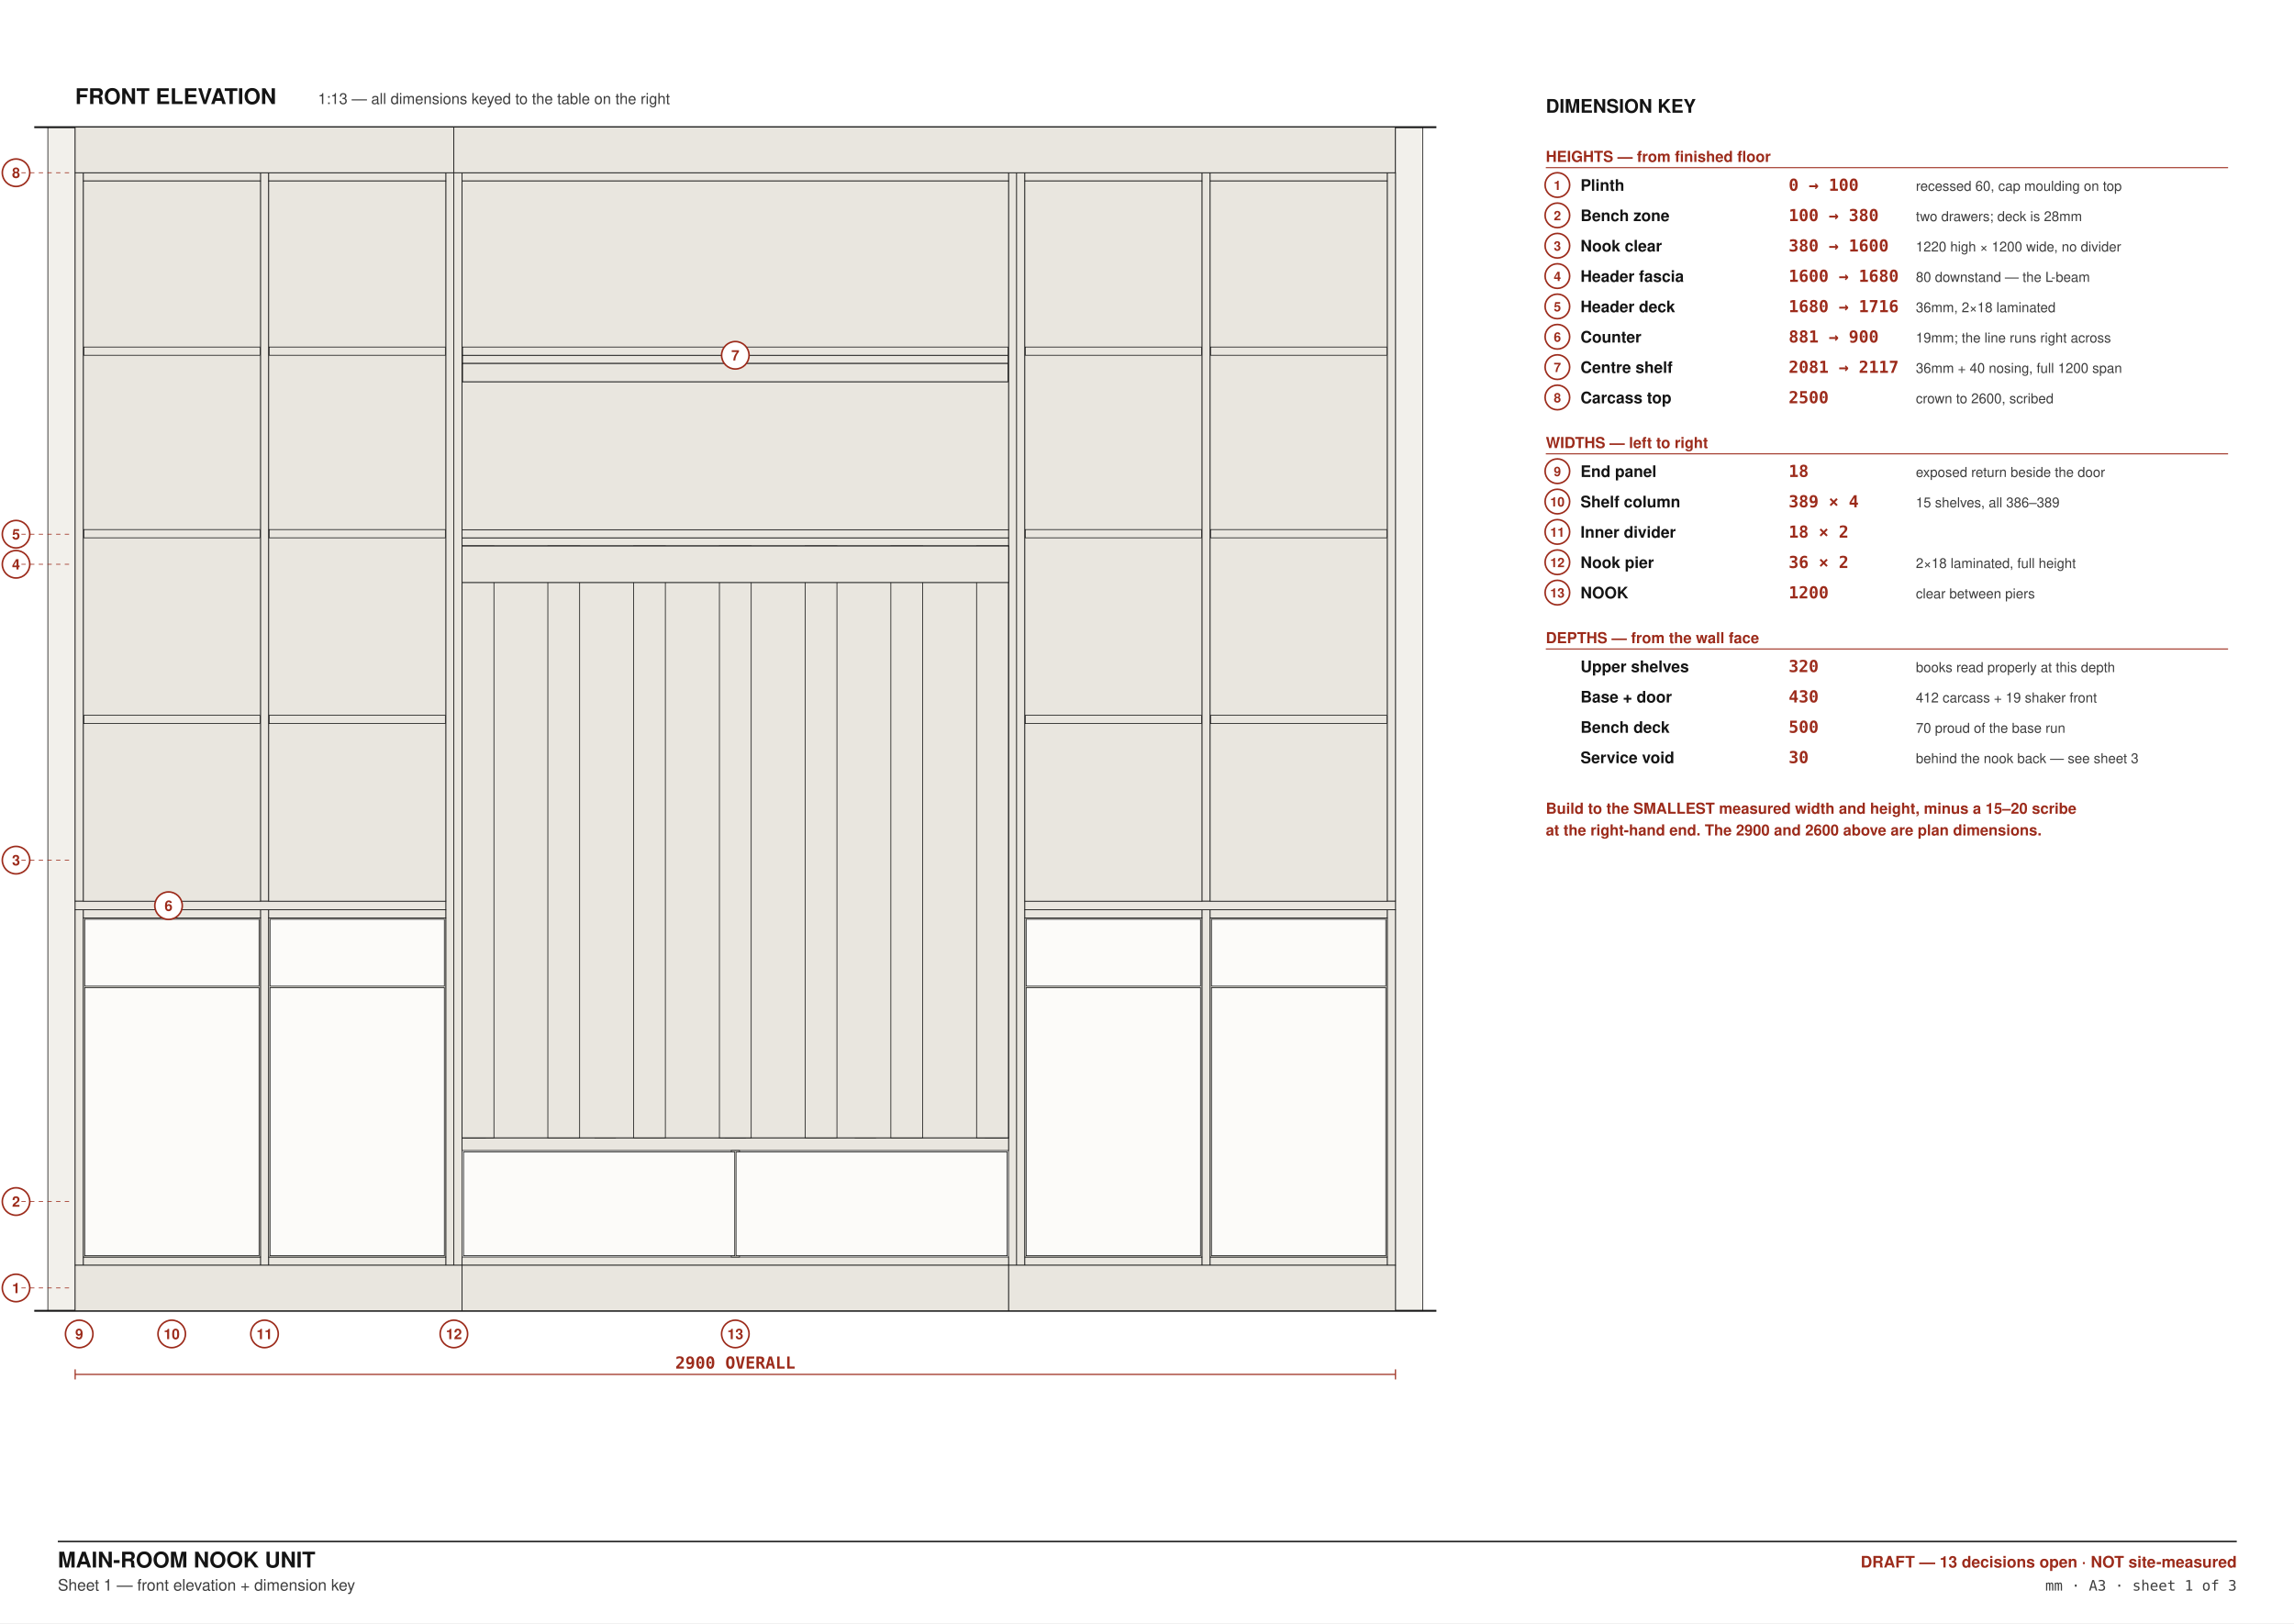
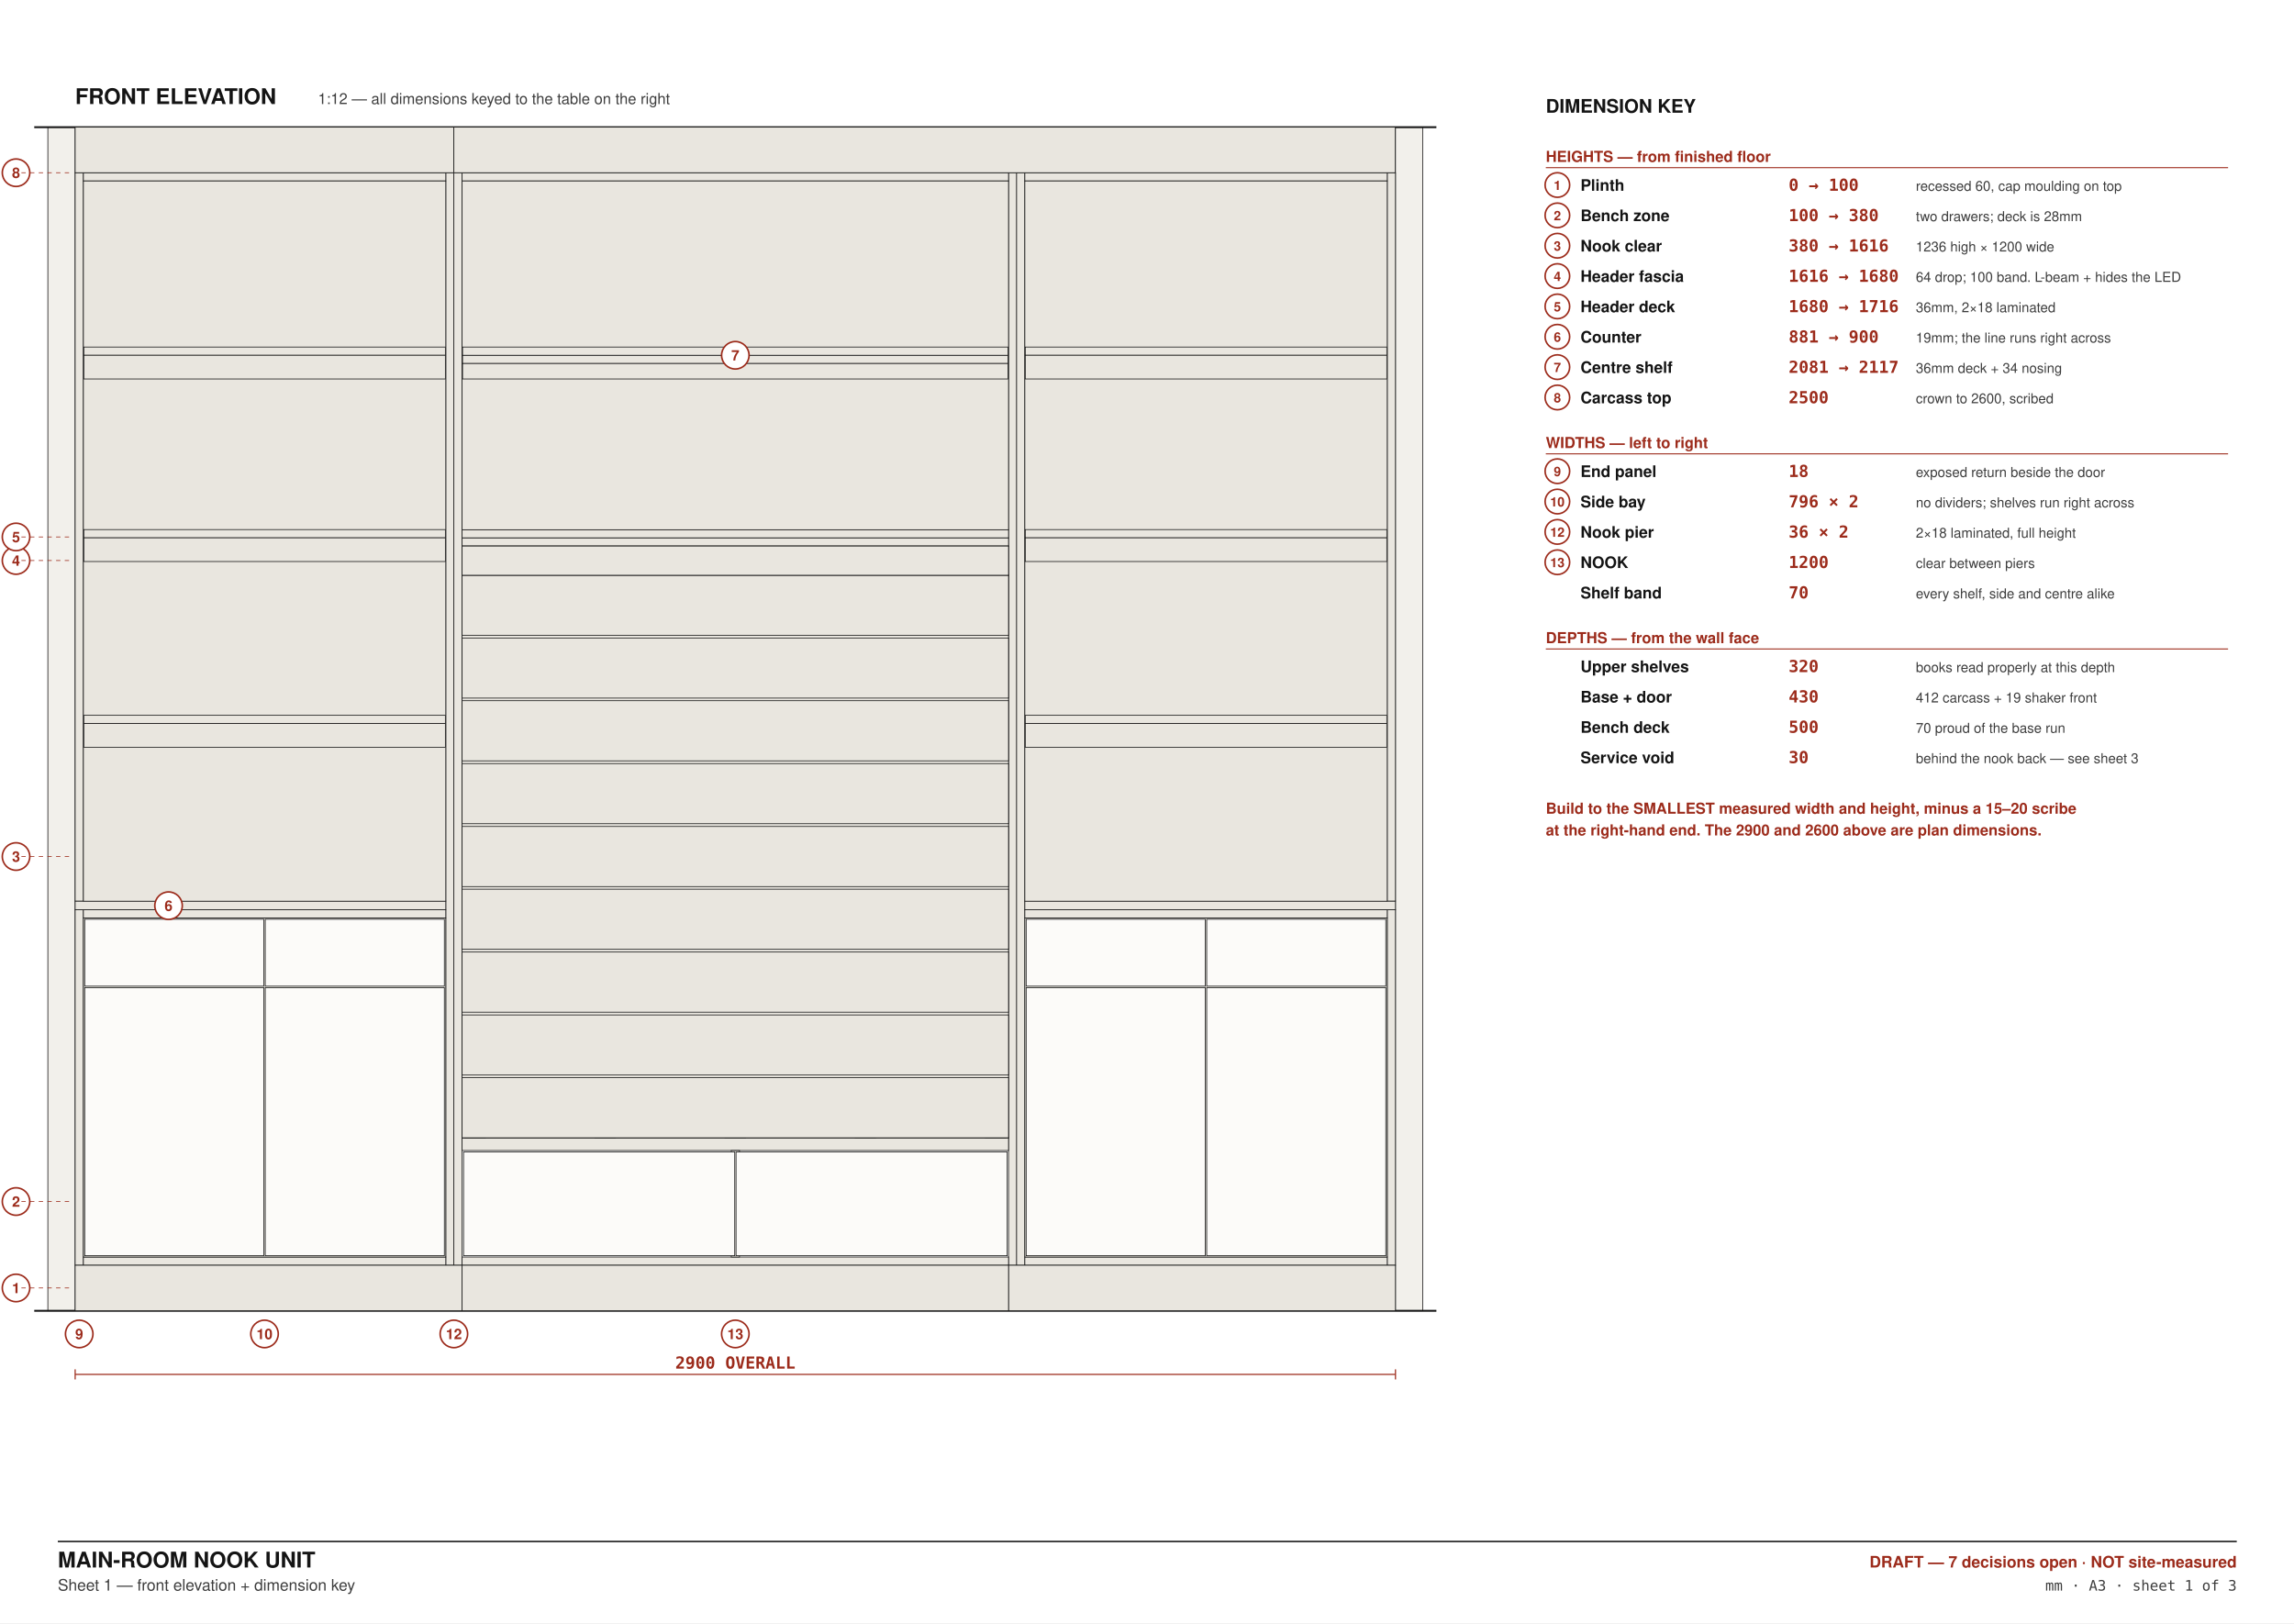
<svg xmlns="http://www.w3.org/2000/svg" width="1587" height="1123" viewBox="0 0 1587 1123">
  <rect width="1587" height="1123" fill="#fff" />
  <text x="52.0" y="72.0" font-size="15" fill="#141414" text-anchor="start" font-weight="700" font-family="Helvetica,Arial,sans-serif">FRONT ELEVATION</text>
-   <text x="220.0" y="72.0" font-size="10.5" fill="#3d3d3d" text-anchor="start" font-weight="400" font-family="Helvetica,Arial,sans-serif">1:13 — all dimensions keyed to the table on the right</text>
+   <text x="220.0" y="72.0" font-size="10.5" fill="#3d3d3d" text-anchor="start" font-weight="400" font-family="Helvetica,Arial,sans-serif">1:12 — all dimensions keyed to the table on the right</text>
  <rect x="33.1" y="88.0" width="18.9" height="818.9" fill="#f2f0eb" stroke="#141414" stroke-width="0.5" />
  <rect x="965.4" y="88.0" width="18.9" height="818.9" fill="#f2f0eb" stroke="#141414" stroke-width="0.5" />
  <line x1="23.7" y1="88.0" x2="993.7" y2="88.0" stroke="#141414" stroke-width="1.3" />
  <line x1="23.7" y1="906.9" x2="993.7" y2="906.9" stroke="#141414" stroke-width="1.3" />
  <rect x="308.4" y="119.5" width="5.7" height="755.9" fill="#e9e6df" stroke="#141414" stroke-width="0.5" />
  <rect x="314.0" y="119.5" width="5.7" height="755.9" fill="#e9e6df" stroke="#141414" stroke-width="0.5" />
  <rect x="697.7" y="119.5" width="5.7" height="755.9" fill="#e9e6df" stroke="#141414" stroke-width="0.5" />
  <rect x="703.3" y="119.5" width="5.7" height="755.9" fill="#e9e6df" stroke="#141414" stroke-width="0.5" />
  <rect x="52.0" y="629.4" width="5.7" height="246.0" fill="#e9e6df" stroke="#141414" stroke-width="0.5" />
-   <rect x="180.2" y="629.4" width="5.7" height="246.0" fill="#e9e6df" stroke="#141414" stroke-width="0.5" />
-   <rect x="831.5" y="629.4" width="5.7" height="246.0" fill="#e9e6df" stroke="#141414" stroke-width="0.5" />
  <rect x="959.7" y="629.4" width="5.7" height="246.0" fill="#e9e6df" stroke="#141414" stroke-width="0.5" />
-   <rect x="57.7" y="869.7" width="122.5" height="5.7" fill="#e9e6df" stroke="#141414" stroke-width="0.5" />
-   <rect x="57.7" y="629.4" width="122.5" height="5.7" fill="#e9e6df" stroke="#141414" stroke-width="0.5" />
-   <rect x="57.7" y="635.1" width="122.5" height="234.6" fill="#e9e6df" stroke="#141414" stroke-width="0.5" />
-   <rect x="185.9" y="869.7" width="122.5" height="5.7" fill="#e9e6df" stroke="#141414" stroke-width="0.5" />
-   <rect x="185.9" y="629.4" width="122.5" height="5.7" fill="#e9e6df" stroke="#141414" stroke-width="0.5" />
-   <rect x="185.9" y="635.1" width="122.5" height="234.6" fill="#e9e6df" stroke="#141414" stroke-width="0.5" />
-   <rect x="709.0" y="869.7" width="122.5" height="5.7" fill="#e9e6df" stroke="#141414" stroke-width="0.5" />
-   <rect x="709.0" y="629.4" width="122.5" height="5.7" fill="#e9e6df" stroke="#141414" stroke-width="0.5" />
-   <rect x="709.0" y="635.1" width="122.5" height="234.6" fill="#e9e6df" stroke="#141414" stroke-width="0.5" />
-   <rect x="837.2" y="869.7" width="122.5" height="5.7" fill="#e9e6df" stroke="#141414" stroke-width="0.5" />
-   <rect x="837.2" y="629.4" width="122.5" height="5.7" fill="#e9e6df" stroke="#141414" stroke-width="0.5" />
-   <rect x="837.2" y="635.1" width="122.5" height="234.6" fill="#e9e6df" stroke="#141414" stroke-width="0.5" />
+   <rect x="57.7" y="869.7" width="250.7" height="5.7" fill="#e9e6df" stroke="#141414" stroke-width="0.5" />
+   <rect x="57.7" y="629.4" width="250.7" height="5.7" fill="#e9e6df" stroke="#141414" stroke-width="0.5" />
+   <rect x="57.7" y="635.1" width="250.7" height="234.6" fill="#e9e6df" stroke="#141414" stroke-width="0.5" />
+   <rect x="709.0" y="869.7" width="250.7" height="5.7" fill="#e9e6df" stroke="#141414" stroke-width="0.5" />
+   <rect x="709.0" y="629.4" width="250.7" height="5.7" fill="#e9e6df" stroke="#141414" stroke-width="0.5" />
+   <rect x="709.0" y="635.1" width="250.7" height="234.6" fill="#e9e6df" stroke="#141414" stroke-width="0.5" />
  <rect x="52.0" y="623.4" width="256.4" height="6.0" fill="#e9e6df" stroke="#141414" stroke-width="0.5" />
  <rect x="709.0" y="623.4" width="256.4" height="6.0" fill="#e9e6df" stroke="#141414" stroke-width="0.5" />
  <rect x="319.7" y="869.7" width="378.0" height="5.7" fill="#e9e6df" stroke="#141414" stroke-width="0.5" />
  <rect x="319.7" y="787.2" width="378.0" height="8.8" fill="#e9e6df" stroke="#141414" stroke-width="0.5" />
  <rect x="505.9" y="796.0" width="5.7" height="73.7" fill="#e9e6df" stroke="#141414" stroke-width="0.5" />
-   <rect x="321.6" y="377.8" width="14.2" height="409.4" fill="#e9e6df" stroke="#141414" stroke-width="0.5" />
-   <rect x="411.6" y="377.8" width="14.2" height="409.4" fill="#e9e6df" stroke="#141414" stroke-width="0.5" />
-   <rect x="501.6" y="377.8" width="14.2" height="409.4" fill="#e9e6df" stroke="#141414" stroke-width="0.5" />
-   <rect x="591.6" y="377.8" width="14.2" height="409.4" fill="#e9e6df" stroke="#141414" stroke-width="0.5" />
-   <rect x="681.6" y="377.8" width="14.2" height="409.4" fill="#e9e6df" stroke="#141414" stroke-width="0.5" />
+   <rect x="321.6" y="397.9" width="14.2" height="389.3" fill="#e9e6df" stroke="#141414" stroke-width="0.5" />
+   <rect x="411.6" y="397.9" width="14.2" height="389.3" fill="#e9e6df" stroke="#141414" stroke-width="0.5" />
+   <rect x="501.6" y="397.9" width="14.2" height="389.3" fill="#e9e6df" stroke="#141414" stroke-width="0.5" />
+   <rect x="591.6" y="397.9" width="14.2" height="389.3" fill="#e9e6df" stroke="#141414" stroke-width="0.5" />
+   <rect x="681.6" y="397.9" width="14.2" height="389.3" fill="#e9e6df" stroke="#141414" stroke-width="0.5" />
  <rect x="319.7" y="372.1" width="378.0" height="5.7" fill="#e9e6df" stroke="#141414" stroke-width="0.5" />
  <rect x="319.7" y="366.4" width="378.0" height="5.7" fill="#e9e6df" stroke="#141414" stroke-width="0.5" />
  <rect x="52.0" y="119.5" width="5.7" height="503.9" fill="#e9e6df" stroke="#141414" stroke-width="0.5" />
-   <rect x="180.2" y="119.5" width="5.7" height="503.9" fill="#e9e6df" stroke="#141414" stroke-width="0.5" />
-   <rect x="831.5" y="119.5" width="5.7" height="503.9" fill="#e9e6df" stroke="#141414" stroke-width="0.5" />
  <rect x="959.7" y="119.5" width="5.7" height="503.9" fill="#e9e6df" stroke="#141414" stroke-width="0.5" />
-   <rect x="57.7" y="119.5" width="122.5" height="5.7" fill="#e9e6df" stroke="#141414" stroke-width="0.5" />
-   <rect x="57.7" y="125.2" width="122.5" height="498.3" fill="#e9e6df" stroke="#141414" stroke-width="0.5" />
-   <rect x="185.9" y="119.5" width="122.5" height="5.7" fill="#e9e6df" stroke="#141414" stroke-width="0.5" />
-   <rect x="185.9" y="125.2" width="122.5" height="498.3" fill="#e9e6df" stroke="#141414" stroke-width="0.5" />
-   <rect x="709.0" y="119.5" width="122.5" height="5.7" fill="#e9e6df" stroke="#141414" stroke-width="0.5" />
-   <rect x="709.0" y="125.2" width="122.5" height="498.3" fill="#e9e6df" stroke="#141414" stroke-width="0.5" />
-   <rect x="837.2" y="119.5" width="122.5" height="5.7" fill="#e9e6df" stroke="#141414" stroke-width="0.5" />
-   <rect x="837.2" y="125.2" width="122.5" height="498.3" fill="#e9e6df" stroke="#141414" stroke-width="0.5" />
+   <rect x="57.7" y="119.5" width="250.7" height="5.7" fill="#e9e6df" stroke="#141414" stroke-width="0.5" />
+   <rect x="57.7" y="125.2" width="250.7" height="498.3" fill="#e9e6df" stroke="#141414" stroke-width="0.5" />
+   <rect x="709.0" y="119.5" width="250.7" height="5.7" fill="#e9e6df" stroke="#141414" stroke-width="0.5" />
+   <rect x="709.0" y="125.2" width="250.7" height="498.3" fill="#e9e6df" stroke="#141414" stroke-width="0.5" />
  <rect x="319.7" y="119.5" width="378.0" height="5.7" fill="#e9e6df" stroke="#141414" stroke-width="0.5" />
  <rect x="319.7" y="125.2" width="378.0" height="241.3" fill="#e9e6df" stroke="#141414" stroke-width="0.5" />
-   <rect x="58.0" y="494.9" width="121.9" height="5.7" fill="#e9e6df" stroke="#141414" stroke-width="0.5" />
-   <rect x="58.0" y="366.4" width="121.9" height="5.7" fill="#e9e6df" stroke="#141414" stroke-width="0.5" />
-   <rect x="58.0" y="240.1" width="121.9" height="5.7" fill="#e9e6df" stroke="#141414" stroke-width="0.5" />
-   <rect x="186.2" y="494.9" width="121.9" height="5.7" fill="#e9e6df" stroke="#141414" stroke-width="0.5" />
-   <rect x="186.2" y="366.4" width="121.9" height="5.7" fill="#e9e6df" stroke="#141414" stroke-width="0.5" />
-   <rect x="186.2" y="240.1" width="121.9" height="5.7" fill="#e9e6df" stroke="#141414" stroke-width="0.5" />
-   <rect x="709.3" y="494.9" width="121.9" height="5.7" fill="#e9e6df" stroke="#141414" stroke-width="0.5" />
-   <rect x="709.3" y="366.4" width="121.9" height="5.7" fill="#e9e6df" stroke="#141414" stroke-width="0.5" />
-   <rect x="709.3" y="240.1" width="121.9" height="5.7" fill="#e9e6df" stroke="#141414" stroke-width="0.5" />
-   <rect x="837.5" y="494.9" width="121.9" height="5.7" fill="#e9e6df" stroke="#141414" stroke-width="0.5" />
-   <rect x="837.5" y="366.4" width="121.9" height="5.7" fill="#e9e6df" stroke="#141414" stroke-width="0.5" />
-   <rect x="837.5" y="240.1" width="121.9" height="5.7" fill="#e9e6df" stroke="#141414" stroke-width="0.5" />
+   <rect x="58.0" y="494.9" width="250.1" height="5.7" fill="#e9e6df" stroke="#141414" stroke-width="0.5" />
+   <rect x="58.0" y="366.4" width="250.1" height="5.7" fill="#e9e6df" stroke="#141414" stroke-width="0.5" />
+   <rect x="58.0" y="240.1" width="250.1" height="5.7" fill="#e9e6df" stroke="#141414" stroke-width="0.5" />
+   <rect x="709.3" y="494.9" width="250.1" height="5.7" fill="#e9e6df" stroke="#141414" stroke-width="0.5" />
+   <rect x="709.3" y="366.4" width="250.1" height="5.7" fill="#e9e6df" stroke="#141414" stroke-width="0.5" />
+   <rect x="709.3" y="240.1" width="250.1" height="5.7" fill="#e9e6df" stroke="#141414" stroke-width="0.5" />
  <rect x="320.0" y="245.8" width="377.3" height="5.7" fill="#e9e6df" stroke="#141414" stroke-width="0.5" />
  <rect x="320.0" y="240.1" width="377.3" height="5.7" fill="#e9e6df" stroke="#141414" stroke-width="0.5" />
-   <rect x="319.7" y="377.8" width="378.0" height="409.4" fill="#e9e6df" stroke="#141414" stroke-width="0.5" />
-   <rect x="319.7" y="377.8" width="22.0" height="409.4" fill="#e9e6df" stroke="#141414" stroke-width="0.5" />
-   <rect x="379.0" y="377.8" width="22.0" height="409.4" fill="#e9e6df" stroke="#141414" stroke-width="0.5" />
-   <rect x="438.3" y="377.8" width="22.0" height="409.4" fill="#e9e6df" stroke="#141414" stroke-width="0.5" />
-   <rect x="497.7" y="377.8" width="22.0" height="409.4" fill="#e9e6df" stroke="#141414" stroke-width="0.5" />
-   <rect x="557.0" y="377.8" width="22.0" height="409.4" fill="#e9e6df" stroke="#141414" stroke-width="0.5" />
-   <rect x="616.3" y="377.8" width="22.0" height="409.4" fill="#e9e6df" stroke="#141414" stroke-width="0.5" />
-   <rect x="675.6" y="377.8" width="22.0" height="409.4" fill="#e9e6df" stroke="#141414" stroke-width="0.5" />
-   <rect x="320.0" y="251.5" width="377.3" height="12.6" fill="#e9e6df" stroke="#141414" stroke-width="0.5" />
-   <rect x="319.7" y="377.8" width="378.0" height="25.2" fill="#e9e6df" stroke="#141414" stroke-width="0.5" />
-   <rect x="320.0" y="251.5" width="377.3" height="12.6" fill="#e9e6df" stroke="#141414" stroke-width="0.5" />
-   <rect x="319.7" y="377.8" width="378.0" height="25.2" fill="#e9e6df" stroke="#141414" stroke-width="0.5" />
+   <rect x="319.7" y="397.9" width="378.0" height="389.3" fill="#e9e6df" stroke="#141414" stroke-width="0.5" />
+   <rect x="319.7" y="745.6" width="378.0" height="41.6" fill="#e9e6df" stroke="#141414" stroke-width="0.5" />
+   <rect x="319.7" y="702.2" width="378.0" height="41.6" fill="#e9e6df" stroke="#141414" stroke-width="0.5" />
+   <rect x="319.7" y="658.7" width="378.0" height="41.6" fill="#e9e6df" stroke="#141414" stroke-width="0.5" />
+   <rect x="319.7" y="615.2" width="378.0" height="41.6" fill="#e9e6df" stroke="#141414" stroke-width="0.5" />
+   <rect x="319.7" y="571.8" width="378.0" height="41.6" fill="#e9e6df" stroke="#141414" stroke-width="0.5" />
+   <rect x="319.7" y="528.3" width="378.0" height="41.6" fill="#e9e6df" stroke="#141414" stroke-width="0.5" />
+   <rect x="319.7" y="484.8" width="378.0" height="41.6" fill="#e9e6df" stroke="#141414" stroke-width="0.5" />
+   <rect x="319.7" y="441.4" width="378.0" height="41.6" fill="#e9e6df" stroke="#141414" stroke-width="0.5" />
+   <rect x="319.7" y="397.9" width="378.0" height="41.6" fill="#e9e6df" stroke="#141414" stroke-width="0.5" />
+   <rect x="319.7" y="377.8" width="378.0" height="20.2" fill="#e9e6df" stroke="#141414" stroke-width="0.5" />
+   <rect x="58.0" y="500.6" width="250.1" height="16.4" fill="#e9e6df" stroke="#141414" stroke-width="0.5" />
+   <rect x="58.0" y="372.1" width="250.1" height="16.4" fill="#e9e6df" stroke="#141414" stroke-width="0.5" />
+   <rect x="58.0" y="245.8" width="250.1" height="16.4" fill="#e9e6df" stroke="#141414" stroke-width="0.5" />
+   <rect x="709.3" y="500.6" width="250.1" height="16.4" fill="#e9e6df" stroke="#141414" stroke-width="0.5" />
+   <rect x="709.3" y="372.1" width="250.1" height="16.4" fill="#e9e6df" stroke="#141414" stroke-width="0.5" />
+   <rect x="709.3" y="245.8" width="250.1" height="16.4" fill="#e9e6df" stroke="#141414" stroke-width="0.5" />
+   <rect x="320.0" y="251.5" width="377.3" height="10.7" fill="#e9e6df" stroke="#141414" stroke-width="0.5" />
+   <rect x="319.7" y="377.8" width="378.0" height="20.2" fill="#e9e6df" stroke="#141414" stroke-width="0.5" />
  <rect x="52.0" y="88.0" width="262.0" height="31.5" fill="#e9e6df" stroke="#141414" stroke-width="0.5" />
  <rect x="314.0" y="88.0" width="651.3" height="31.5" fill="#e9e6df" stroke="#141414" stroke-width="0.5" />
  <rect x="52.0" y="875.4" width="267.7" height="31.5" fill="#e9e6df" stroke="#141414" stroke-width="0.5" />
  <rect x="697.7" y="875.4" width="267.7" height="31.5" fill="#e9e6df" stroke="#141414" stroke-width="0.5" />
  <rect x="319.7" y="875.4" width="378.0" height="31.5" fill="#e9e6df" stroke="#141414" stroke-width="0.5" />
-   <rect x="58.6" y="636.0" width="120.6" height="46.3" fill="#fcfbf9" stroke="#141414" stroke-width="0.5" />
-   <rect x="58.6" y="683.3" width="120.6" height="185.5" fill="#fcfbf9" stroke="#141414" stroke-width="0.5" />
-   <rect x="186.8" y="636.0" width="120.6" height="46.3" fill="#fcfbf9" stroke="#141414" stroke-width="0.5" />
-   <rect x="186.8" y="683.3" width="120.6" height="185.5" fill="#fcfbf9" stroke="#141414" stroke-width="0.5" />
-   <rect x="709.9" y="636.0" width="120.6" height="46.3" fill="#fcfbf9" stroke="#141414" stroke-width="0.5" />
-   <rect x="709.9" y="683.3" width="120.6" height="185.5" fill="#fcfbf9" stroke="#141414" stroke-width="0.5" />
-   <rect x="838.1" y="636.0" width="120.6" height="46.3" fill="#fcfbf9" stroke="#141414" stroke-width="0.5" />
-   <rect x="838.1" y="683.3" width="120.6" height="185.5" fill="#fcfbf9" stroke="#141414" stroke-width="0.5" />
+   <rect x="58.6" y="636.0" width="123.9" height="46.3" fill="#fcfbf9" stroke="#141414" stroke-width="0.5" />
+   <rect x="183.5" y="636.0" width="123.9" height="46.3" fill="#fcfbf9" stroke="#141414" stroke-width="0.5" />
+   <rect x="58.6" y="683.3" width="123.9" height="185.5" fill="#fcfbf9" stroke="#141414" stroke-width="0.5" />
+   <rect x="183.5" y="683.3" width="123.9" height="185.5" fill="#fcfbf9" stroke="#141414" stroke-width="0.5" />
+   <rect x="709.9" y="636.0" width="123.9" height="46.3" fill="#fcfbf9" stroke="#141414" stroke-width="0.5" />
+   <rect x="834.8" y="636.0" width="123.9" height="46.3" fill="#fcfbf9" stroke="#141414" stroke-width="0.5" />
+   <rect x="709.9" y="683.3" width="123.9" height="185.5" fill="#fcfbf9" stroke="#141414" stroke-width="0.5" />
+   <rect x="834.8" y="683.3" width="123.9" height="185.5" fill="#fcfbf9" stroke="#141414" stroke-width="0.5" />
  <rect x="320.7" y="797.0" width="187.6" height="71.8" fill="#fcfbf9" stroke="#141414" stroke-width="0.5" />
  <rect x="509.2" y="797.0" width="187.6" height="71.8" fill="#fcfbf9" stroke="#141414" stroke-width="0.5" />
  <circle cx="11.1" cy="891.1" r="9.5" fill="#fff" stroke="#9c2b1b" stroke-width="1.1" />
  <text x="11.1" y="894.7" font-size="10" fill="#9c2b1b" text-anchor="middle" font-weight="700" font-family="Helvetica,Arial,sans-serif">1</text>
  <line x1="14.8" y1="891.1" x2="49.5" y2="891.1" stroke="#9c2b1b" stroke-width="0.5" stroke-dasharray="3 3" />
  <circle cx="11.1" cy="831.3" r="9.5" fill="#fff" stroke="#9c2b1b" stroke-width="1.1" />
  <text x="11.1" y="834.9" font-size="10" fill="#9c2b1b" text-anchor="middle" font-weight="700" font-family="Helvetica,Arial,sans-serif">2</text>
  <line x1="14.8" y1="831.3" x2="49.5" y2="831.3" stroke="#9c2b1b" stroke-width="0.5" stroke-dasharray="3 3" />
-   <circle cx="11.1" cy="595.1" r="9.5" fill="#fff" stroke="#9c2b1b" stroke-width="1.1" />
-   <text x="11.1" y="598.7" font-size="10" fill="#9c2b1b" text-anchor="middle" font-weight="700" font-family="Helvetica,Arial,sans-serif">3</text>
-   <line x1="14.8" y1="595.1" x2="49.5" y2="595.1" stroke="#9c2b1b" stroke-width="0.5" stroke-dasharray="3 3" />
-   <circle cx="11.1" cy="390.4" r="9.5" fill="#fff" stroke="#9c2b1b" stroke-width="1.1" />
-   <text x="11.1" y="394.0" font-size="10" fill="#9c2b1b" text-anchor="middle" font-weight="700" font-family="Helvetica,Arial,sans-serif">4</text>
-   <line x1="14.8" y1="390.4" x2="49.5" y2="390.4" stroke="#9c2b1b" stroke-width="0.5" stroke-dasharray="3 3" />
-   <circle cx="11.1" cy="369.6" r="9.5" fill="#fff" stroke="#9c2b1b" stroke-width="1.1" />
-   <text x="11.1" y="373.2" font-size="10" fill="#9c2b1b" text-anchor="middle" font-weight="700" font-family="Helvetica,Arial,sans-serif">5</text>
-   <line x1="14.8" y1="369.6" x2="49.5" y2="369.6" stroke="#9c2b1b" stroke-width="0.5" stroke-dasharray="3 3" />
+   <circle cx="11.1" cy="592.6" r="9.5" fill="#fff" stroke="#9c2b1b" stroke-width="1.1" />
+   <text x="11.1" y="596.2" font-size="10" fill="#9c2b1b" text-anchor="middle" font-weight="700" font-family="Helvetica,Arial,sans-serif">3</text>
+   <line x1="14.8" y1="592.6" x2="49.5" y2="592.6" stroke="#9c2b1b" stroke-width="0.5" stroke-dasharray="3 3" />
+   <circle cx="11.1" cy="387.8" r="9.5" fill="#fff" stroke="#9c2b1b" stroke-width="1.1" />
+   <text x="11.1" y="391.4" font-size="10" fill="#9c2b1b" text-anchor="middle" font-weight="700" font-family="Helvetica,Arial,sans-serif">4</text>
+   <line x1="14.8" y1="387.8" x2="49.5" y2="387.8" stroke="#9c2b1b" stroke-width="0.5" stroke-dasharray="3 3" />
+   <circle cx="11.1" cy="371.5" r="9.5" fill="#fff" stroke="#9c2b1b" stroke-width="1.1" />
+   <text x="11.1" y="375.1" font-size="10" fill="#9c2b1b" text-anchor="middle" font-weight="700" font-family="Helvetica,Arial,sans-serif">5</text>
+   <line x1="14.8" y1="371.5" x2="49.5" y2="371.5" stroke="#9c2b1b" stroke-width="0.5" stroke-dasharray="3 3" />
  <circle cx="11.1" cy="119.5" r="9.5" fill="#fff" stroke="#9c2b1b" stroke-width="1.1" />
  <text x="11.1" y="123.1" font-size="10" fill="#9c2b1b" text-anchor="middle" font-weight="700" font-family="Helvetica,Arial,sans-serif">8</text>
  <line x1="14.8" y1="119.5" x2="49.5" y2="119.5" stroke="#9c2b1b" stroke-width="0.5" stroke-dasharray="3 3" />
  <circle cx="116.6" cy="626.6" r="9.5" fill="#fff" stroke="#9c2b1b" stroke-width="1.1" />
  <text x="116.6" y="630.2" font-size="10" fill="#9c2b1b" text-anchor="middle" font-weight="700" font-family="Helvetica,Arial,sans-serif">6</text>
  <circle cx="508.7" cy="245.8" r="9.5" fill="#fff" stroke="#9c2b1b" stroke-width="1.1" />
  <text x="508.7" y="249.4" font-size="10" fill="#9c2b1b" text-anchor="middle" font-weight="700" font-family="Helvetica,Arial,sans-serif">7</text>
  <circle cx="54.8" cy="922.9" r="9.5" fill="#fff" stroke="#9c2b1b" stroke-width="1.1" />
  <text x="54.8" y="926.5" font-size="10" fill="#9c2b1b" text-anchor="middle" font-weight="700" font-family="Helvetica,Arial,sans-serif">9</text>
-   <circle cx="118.8" cy="922.9" r="9.5" fill="#fff" stroke="#9c2b1b" stroke-width="1.1" />
-   <text x="118.8" y="926.5" font-size="10" fill="#9c2b1b" text-anchor="middle" font-weight="700" font-family="Helvetica,Arial,sans-serif">10</text>
  <circle cx="183.0" cy="922.9" r="9.5" fill="#fff" stroke="#9c2b1b" stroke-width="1.1" />
-   <text x="183.0" y="926.5" font-size="10" fill="#9c2b1b" text-anchor="middle" font-weight="700" font-family="Helvetica,Arial,sans-serif">11</text>
+   <text x="183.0" y="926.5" font-size="10" fill="#9c2b1b" text-anchor="middle" font-weight="700" font-family="Helvetica,Arial,sans-serif">10</text>
  <circle cx="314.0" cy="922.9" r="9.5" fill="#fff" stroke="#9c2b1b" stroke-width="1.1" />
  <text x="314.0" y="926.5" font-size="10" fill="#9c2b1b" text-anchor="middle" font-weight="700" font-family="Helvetica,Arial,sans-serif">12</text>
  <circle cx="508.7" cy="922.9" r="9.5" fill="#fff" stroke="#9c2b1b" stroke-width="1.1" />
  <text x="508.7" y="926.5" font-size="10" fill="#9c2b1b" text-anchor="middle" font-weight="700" font-family="Helvetica,Arial,sans-serif">13</text>
  <line x1="52.0" y1="950.9" x2="965.4" y2="950.9" stroke="#9c2b1b" stroke-width="0.8" />
  <line x1="52.0" y1="947.4" x2="52.0" y2="954.4" stroke="#9c2b1b" stroke-width="0.8" />
  <line x1="965.4" y1="947.4" x2="965.4" y2="954.4" stroke="#9c2b1b" stroke-width="0.8" />
  <text x="508.7" y="946.9" font-size="11.5" fill="#9c2b1b" text-anchor="middle" font-weight="600" font-family="'DejaVu Sans Mono',Consolas,monospace">2900 OVERALL</text>
  <text x="1069.4" y="78.0" font-size="13" fill="#141414" text-anchor="start" font-weight="700" font-family="Helvetica,Arial,sans-serif">DIMENSION KEY</text>
  <text x="1069.4" y="112.0" font-size="10.5" fill="#9c2b1b" text-anchor="start" font-weight="700" font-family="Helvetica,Arial,sans-serif">HEIGHTS — from finished floor</text>
  <line x1="1069.4" y1="116.0" x2="1541.4" y2="116.0" stroke="#9c2b1b" stroke-width="0.7" />
  <circle cx="1077.4" cy="128.0" r="8.5" fill="#fff" stroke="#9c2b1b" stroke-width="1.1" />
  <text x="1077.4" y="131.4" font-size="9" fill="#9c2b1b" text-anchor="middle" font-weight="700" font-family="Helvetica,Arial,sans-serif">1</text>
  <text x="1093.4" y="132.0" font-size="11" fill="#141414" text-anchor="start" font-weight="600" font-family="Helvetica,Arial,sans-serif">Plinth</text>
  <text x="1237.4" y="132.0" font-size="11.5" fill="#9c2b1b" text-anchor="start" font-weight="700" font-family="'DejaVu Sans Mono',Consolas,monospace">0 → 100</text>
  <text x="1325.4" y="132.0" font-size="9.5" fill="#3d3d3d" text-anchor="start" font-weight="400" font-family="Helvetica,Arial,sans-serif">recessed 60, cap moulding on top</text>
  <circle cx="1077.4" cy="149.0" r="8.5" fill="#fff" stroke="#9c2b1b" stroke-width="1.1" />
  <text x="1077.4" y="152.4" font-size="9" fill="#9c2b1b" text-anchor="middle" font-weight="700" font-family="Helvetica,Arial,sans-serif">2</text>
  <text x="1093.4" y="153.0" font-size="11" fill="#141414" text-anchor="start" font-weight="600" font-family="Helvetica,Arial,sans-serif">Bench zone</text>
  <text x="1237.4" y="153.0" font-size="11.5" fill="#9c2b1b" text-anchor="start" font-weight="700" font-family="'DejaVu Sans Mono',Consolas,monospace">100 → 380</text>
  <text x="1325.4" y="153.0" font-size="9.5" fill="#3d3d3d" text-anchor="start" font-weight="400" font-family="Helvetica,Arial,sans-serif">two drawers; deck is 28mm</text>
  <circle cx="1077.4" cy="170.0" r="8.5" fill="#fff" stroke="#9c2b1b" stroke-width="1.1" />
  <text x="1077.4" y="173.4" font-size="9" fill="#9c2b1b" text-anchor="middle" font-weight="700" font-family="Helvetica,Arial,sans-serif">3</text>
  <text x="1093.4" y="174.0" font-size="11" fill="#141414" text-anchor="start" font-weight="600" font-family="Helvetica,Arial,sans-serif">Nook clear</text>
-   <text x="1237.4" y="174.0" font-size="11.5" fill="#9c2b1b" text-anchor="start" font-weight="700" font-family="'DejaVu Sans Mono',Consolas,monospace">380 → 1600</text>
-   <text x="1325.4" y="174.0" font-size="9.5" fill="#3d3d3d" text-anchor="start" font-weight="400" font-family="Helvetica,Arial,sans-serif">1220 high × 1200 wide, no divider</text>
+   <text x="1237.4" y="174.0" font-size="11.5" fill="#9c2b1b" text-anchor="start" font-weight="700" font-family="'DejaVu Sans Mono',Consolas,monospace">380 → 1616</text>
+   <text x="1325.4" y="174.0" font-size="9.5" fill="#3d3d3d" text-anchor="start" font-weight="400" font-family="Helvetica,Arial,sans-serif">1236 high × 1200 wide</text>
  <circle cx="1077.4" cy="191.0" r="8.5" fill="#fff" stroke="#9c2b1b" stroke-width="1.1" />
  <text x="1077.4" y="194.4" font-size="9" fill="#9c2b1b" text-anchor="middle" font-weight="700" font-family="Helvetica,Arial,sans-serif">4</text>
  <text x="1093.4" y="195.0" font-size="11" fill="#141414" text-anchor="start" font-weight="600" font-family="Helvetica,Arial,sans-serif">Header fascia</text>
-   <text x="1237.4" y="195.0" font-size="11.5" fill="#9c2b1b" text-anchor="start" font-weight="700" font-family="'DejaVu Sans Mono',Consolas,monospace">1600 → 1680</text>
-   <text x="1325.4" y="195.0" font-size="9.5" fill="#3d3d3d" text-anchor="start" font-weight="400" font-family="Helvetica,Arial,sans-serif">80 downstand — the L-beam</text>
+   <text x="1237.4" y="195.0" font-size="11.5" fill="#9c2b1b" text-anchor="start" font-weight="700" font-family="'DejaVu Sans Mono',Consolas,monospace">1616 → 1680</text>
+   <text x="1325.4" y="195.0" font-size="9.5" fill="#3d3d3d" text-anchor="start" font-weight="400" font-family="Helvetica,Arial,sans-serif">64 drop; 100 band. L-beam + hides the LED</text>
  <circle cx="1077.4" cy="212.0" r="8.5" fill="#fff" stroke="#9c2b1b" stroke-width="1.1" />
  <text x="1077.4" y="215.4" font-size="9" fill="#9c2b1b" text-anchor="middle" font-weight="700" font-family="Helvetica,Arial,sans-serif">5</text>
  <text x="1093.4" y="216.0" font-size="11" fill="#141414" text-anchor="start" font-weight="600" font-family="Helvetica,Arial,sans-serif">Header deck</text>
  <text x="1237.4" y="216.0" font-size="11.5" fill="#9c2b1b" text-anchor="start" font-weight="700" font-family="'DejaVu Sans Mono',Consolas,monospace">1680 → 1716</text>
  <text x="1325.4" y="216.0" font-size="9.5" fill="#3d3d3d" text-anchor="start" font-weight="400" font-family="Helvetica,Arial,sans-serif">36mm, 2×18 laminated</text>
  <circle cx="1077.4" cy="233.0" r="8.5" fill="#fff" stroke="#9c2b1b" stroke-width="1.1" />
  <text x="1077.4" y="236.4" font-size="9" fill="#9c2b1b" text-anchor="middle" font-weight="700" font-family="Helvetica,Arial,sans-serif">6</text>
  <text x="1093.4" y="237.0" font-size="11" fill="#141414" text-anchor="start" font-weight="600" font-family="Helvetica,Arial,sans-serif">Counter</text>
  <text x="1237.4" y="237.0" font-size="11.5" fill="#9c2b1b" text-anchor="start" font-weight="700" font-family="'DejaVu Sans Mono',Consolas,monospace">881 → 900</text>
  <text x="1325.4" y="237.0" font-size="9.5" fill="#3d3d3d" text-anchor="start" font-weight="400" font-family="Helvetica,Arial,sans-serif">19mm; the line runs right across</text>
  <circle cx="1077.4" cy="254.0" r="8.5" fill="#fff" stroke="#9c2b1b" stroke-width="1.1" />
  <text x="1077.4" y="257.4" font-size="9" fill="#9c2b1b" text-anchor="middle" font-weight="700" font-family="Helvetica,Arial,sans-serif">7</text>
  <text x="1093.4" y="258.0" font-size="11" fill="#141414" text-anchor="start" font-weight="600" font-family="Helvetica,Arial,sans-serif">Centre shelf</text>
  <text x="1237.4" y="258.0" font-size="11.5" fill="#9c2b1b" text-anchor="start" font-weight="700" font-family="'DejaVu Sans Mono',Consolas,monospace">2081 → 2117</text>
-   <text x="1325.4" y="258.0" font-size="9.5" fill="#3d3d3d" text-anchor="start" font-weight="400" font-family="Helvetica,Arial,sans-serif">36mm + 40 nosing, full 1200 span</text>
+   <text x="1325.4" y="258.0" font-size="9.5" fill="#3d3d3d" text-anchor="start" font-weight="400" font-family="Helvetica,Arial,sans-serif">36mm deck + 34 nosing</text>
  <circle cx="1077.4" cy="275.0" r="8.5" fill="#fff" stroke="#9c2b1b" stroke-width="1.1" />
  <text x="1077.4" y="278.4" font-size="9" fill="#9c2b1b" text-anchor="middle" font-weight="700" font-family="Helvetica,Arial,sans-serif">8</text>
  <text x="1093.4" y="279.0" font-size="11" fill="#141414" text-anchor="start" font-weight="600" font-family="Helvetica,Arial,sans-serif">Carcass top</text>
  <text x="1237.4" y="279.0" font-size="11.5" fill="#9c2b1b" text-anchor="start" font-weight="700" font-family="'DejaVu Sans Mono',Consolas,monospace">2500</text>
  <text x="1325.4" y="279.0" font-size="9.5" fill="#3d3d3d" text-anchor="start" font-weight="400" font-family="Helvetica,Arial,sans-serif">crown to 2600, scribed</text>
  <text x="1069.4" y="310.0" font-size="10.5" fill="#9c2b1b" text-anchor="start" font-weight="700" font-family="Helvetica,Arial,sans-serif">WIDTHS — left to right</text>
  <line x1="1069.4" y1="314.0" x2="1541.4" y2="314.0" stroke="#9c2b1b" stroke-width="0.7" />
  <circle cx="1077.4" cy="326.0" r="8.5" fill="#fff" stroke="#9c2b1b" stroke-width="1.1" />
  <text x="1077.4" y="329.4" font-size="9" fill="#9c2b1b" text-anchor="middle" font-weight="700" font-family="Helvetica,Arial,sans-serif">9</text>
  <text x="1093.4" y="330.0" font-size="11" fill="#141414" text-anchor="start" font-weight="600" font-family="Helvetica,Arial,sans-serif">End panel</text>
  <text x="1237.4" y="330.0" font-size="11.5" fill="#9c2b1b" text-anchor="start" font-weight="700" font-family="'DejaVu Sans Mono',Consolas,monospace">18</text>
  <text x="1325.4" y="330.0" font-size="9.5" fill="#3d3d3d" text-anchor="start" font-weight="400" font-family="Helvetica,Arial,sans-serif">exposed return beside the door</text>
  <circle cx="1077.4" cy="347.0" r="8.5" fill="#fff" stroke="#9c2b1b" stroke-width="1.1" />
  <text x="1077.4" y="350.4" font-size="9" fill="#9c2b1b" text-anchor="middle" font-weight="700" font-family="Helvetica,Arial,sans-serif">10</text>
-   <text x="1093.4" y="351.0" font-size="11" fill="#141414" text-anchor="start" font-weight="600" font-family="Helvetica,Arial,sans-serif">Shelf column</text>
-   <text x="1237.4" y="351.0" font-size="11.5" fill="#9c2b1b" text-anchor="start" font-weight="700" font-family="'DejaVu Sans Mono',Consolas,monospace">389 × 4</text>
-   <text x="1325.4" y="351.0" font-size="9.5" fill="#3d3d3d" text-anchor="start" font-weight="400" font-family="Helvetica,Arial,sans-serif">15 shelves, all 386–389</text>
+   <text x="1093.4" y="351.0" font-size="11" fill="#141414" text-anchor="start" font-weight="600" font-family="Helvetica,Arial,sans-serif">Side bay</text>
+   <text x="1237.4" y="351.0" font-size="11.5" fill="#9c2b1b" text-anchor="start" font-weight="700" font-family="'DejaVu Sans Mono',Consolas,monospace">796 × 2</text>
+   <text x="1325.4" y="351.0" font-size="9.5" fill="#3d3d3d" text-anchor="start" font-weight="400" font-family="Helvetica,Arial,sans-serif">no dividers; shelves run right across</text>
  <circle cx="1077.4" cy="368.0" r="8.5" fill="#fff" stroke="#9c2b1b" stroke-width="1.1" />
-   <text x="1077.4" y="371.4" font-size="9" fill="#9c2b1b" text-anchor="middle" font-weight="700" font-family="Helvetica,Arial,sans-serif">11</text>
-   <text x="1093.4" y="372.0" font-size="11" fill="#141414" text-anchor="start" font-weight="600" font-family="Helvetica,Arial,sans-serif">Inner divider</text>
-   <text x="1237.4" y="372.0" font-size="11.5" fill="#9c2b1b" text-anchor="start" font-weight="700" font-family="'DejaVu Sans Mono',Consolas,monospace">18 × 2</text>
+   <text x="1077.4" y="371.4" font-size="9" fill="#9c2b1b" text-anchor="middle" font-weight="700" font-family="Helvetica,Arial,sans-serif">12</text>
+   <text x="1093.4" y="372.0" font-size="11" fill="#141414" text-anchor="start" font-weight="600" font-family="Helvetica,Arial,sans-serif">Nook pier</text>
+   <text x="1237.4" y="372.0" font-size="11.5" fill="#9c2b1b" text-anchor="start" font-weight="700" font-family="'DejaVu Sans Mono',Consolas,monospace">36 × 2</text>
+   <text x="1325.4" y="372.0" font-size="9.5" fill="#3d3d3d" text-anchor="start" font-weight="400" font-family="Helvetica,Arial,sans-serif">2×18 laminated, full height</text>
  <circle cx="1077.4" cy="389.0" r="8.5" fill="#fff" stroke="#9c2b1b" stroke-width="1.1" />
-   <text x="1077.4" y="392.4" font-size="9" fill="#9c2b1b" text-anchor="middle" font-weight="700" font-family="Helvetica,Arial,sans-serif">12</text>
-   <text x="1093.4" y="393.0" font-size="11" fill="#141414" text-anchor="start" font-weight="600" font-family="Helvetica,Arial,sans-serif">Nook pier</text>
-   <text x="1237.4" y="393.0" font-size="11.5" fill="#9c2b1b" text-anchor="start" font-weight="700" font-family="'DejaVu Sans Mono',Consolas,monospace">36 × 2</text>
-   <text x="1325.4" y="393.0" font-size="9.5" fill="#3d3d3d" text-anchor="start" font-weight="400" font-family="Helvetica,Arial,sans-serif">2×18 laminated, full height</text>
-   <circle cx="1077.4" cy="410.0" r="8.5" fill="#fff" stroke="#9c2b1b" stroke-width="1.1" />
-   <text x="1077.4" y="413.4" font-size="9" fill="#9c2b1b" text-anchor="middle" font-weight="700" font-family="Helvetica,Arial,sans-serif">13</text>
-   <text x="1093.4" y="414.0" font-size="11" fill="#141414" text-anchor="start" font-weight="600" font-family="Helvetica,Arial,sans-serif">NOOK</text>
-   <text x="1237.4" y="414.0" font-size="11.5" fill="#9c2b1b" text-anchor="start" font-weight="700" font-family="'DejaVu Sans Mono',Consolas,monospace">1200</text>
-   <text x="1325.4" y="414.0" font-size="9.5" fill="#3d3d3d" text-anchor="start" font-weight="400" font-family="Helvetica,Arial,sans-serif">clear between piers</text>
+   <text x="1077.4" y="392.4" font-size="9" fill="#9c2b1b" text-anchor="middle" font-weight="700" font-family="Helvetica,Arial,sans-serif">13</text>
+   <text x="1093.4" y="393.0" font-size="11" fill="#141414" text-anchor="start" font-weight="600" font-family="Helvetica,Arial,sans-serif">NOOK</text>
+   <text x="1237.4" y="393.0" font-size="11.5" fill="#9c2b1b" text-anchor="start" font-weight="700" font-family="'DejaVu Sans Mono',Consolas,monospace">1200</text>
+   <text x="1325.4" y="393.0" font-size="9.5" fill="#3d3d3d" text-anchor="start" font-weight="400" font-family="Helvetica,Arial,sans-serif">clear between piers</text>
+   <text x="1093.4" y="414.0" font-size="11" fill="#141414" text-anchor="start" font-weight="600" font-family="Helvetica,Arial,sans-serif">Shelf band</text>
+   <text x="1237.4" y="414.0" font-size="11.5" fill="#9c2b1b" text-anchor="start" font-weight="700" font-family="'DejaVu Sans Mono',Consolas,monospace">70</text>
+   <text x="1325.4" y="414.0" font-size="9.5" fill="#3d3d3d" text-anchor="start" font-weight="400" font-family="Helvetica,Arial,sans-serif">every shelf, side and centre alike</text>
  <text x="1069.4" y="445.0" font-size="10.5" fill="#9c2b1b" text-anchor="start" font-weight="700" font-family="Helvetica,Arial,sans-serif">DEPTHS — from the wall face</text>
  <line x1="1069.4" y1="449.0" x2="1541.4" y2="449.0" stroke="#9c2b1b" stroke-width="0.7" />
  <text x="1093.4" y="465.0" font-size="11" fill="#141414" text-anchor="start" font-weight="600" font-family="Helvetica,Arial,sans-serif">Upper shelves</text>
  <text x="1237.4" y="465.0" font-size="11.5" fill="#9c2b1b" text-anchor="start" font-weight="700" font-family="'DejaVu Sans Mono',Consolas,monospace">320</text>
  <text x="1325.4" y="465.0" font-size="9.5" fill="#3d3d3d" text-anchor="start" font-weight="400" font-family="Helvetica,Arial,sans-serif">books read properly at this depth</text>
  <text x="1093.4" y="486.0" font-size="11" fill="#141414" text-anchor="start" font-weight="600" font-family="Helvetica,Arial,sans-serif">Base + door</text>
  <text x="1237.4" y="486.0" font-size="11.5" fill="#9c2b1b" text-anchor="start" font-weight="700" font-family="'DejaVu Sans Mono',Consolas,monospace">430</text>
  <text x="1325.4" y="486.0" font-size="9.5" fill="#3d3d3d" text-anchor="start" font-weight="400" font-family="Helvetica,Arial,sans-serif">412 carcass + 19 shaker front</text>
  <text x="1093.4" y="507.0" font-size="11" fill="#141414" text-anchor="start" font-weight="600" font-family="Helvetica,Arial,sans-serif">Bench deck</text>
  <text x="1237.4" y="507.0" font-size="11.5" fill="#9c2b1b" text-anchor="start" font-weight="700" font-family="'DejaVu Sans Mono',Consolas,monospace">500</text>
  <text x="1325.4" y="507.0" font-size="9.5" fill="#3d3d3d" text-anchor="start" font-weight="400" font-family="Helvetica,Arial,sans-serif">70 proud of the base run</text>
  <text x="1093.4" y="528.0" font-size="11" fill="#141414" text-anchor="start" font-weight="600" font-family="Helvetica,Arial,sans-serif">Service void</text>
  <text x="1237.4" y="528.0" font-size="11.5" fill="#9c2b1b" text-anchor="start" font-weight="700" font-family="'DejaVu Sans Mono',Consolas,monospace">30</text>
  <text x="1325.4" y="528.0" font-size="9.5" fill="#3d3d3d" text-anchor="start" font-weight="400" font-family="Helvetica,Arial,sans-serif">behind the nook back — see sheet 3</text>
  <text x="1069.4" y="563.0" font-size="10.5" fill="#9c2b1b" text-anchor="start" font-weight="700" font-family="Helvetica,Arial,sans-serif">Build to the SMALLEST measured width and height, minus a 15–20 scribe</text>
  <text x="1069.4" y="578.0" font-size="10.5" fill="#9c2b1b" text-anchor="start" font-weight="700" font-family="Helvetica,Arial,sans-serif">at the right-hand end. The 2900 and 2600 above are plan dimensions.</text>
  <line x1="40.0" y1="1066.5" x2="1547.4" y2="1066.5" stroke="#141414" stroke-width="1.0" />
  <text x="40.0" y="1084.5" font-size="15" fill="#141414" text-anchor="start" font-weight="700" font-family="Helvetica,Arial,sans-serif">MAIN-ROOM NOOK UNIT</text>
  <text x="40.0" y="1100.5" font-size="11" fill="#3d3d3d" text-anchor="start" font-weight="400" font-family="Helvetica,Arial,sans-serif">Sheet 1 — front elevation + dimension key</text>
-   <text x="1547.4" y="1084.5" font-size="11" fill="#9c2b1b" text-anchor="end" font-weight="700" font-family="Helvetica,Arial,sans-serif">DRAFT — 13 decisions open · NOT site-measured</text>
+   <text x="1547.4" y="1084.5" font-size="11" fill="#9c2b1b" text-anchor="end" font-weight="700" font-family="Helvetica,Arial,sans-serif">DRAFT — 7 decisions open · NOT site-measured</text>
  <text x="1547.4" y="1100.5" font-size="10" fill="#3d3d3d" text-anchor="end" font-weight="400" font-family="'DejaVu Sans Mono',Consolas,monospace">mm · A3 · sheet 1 of 3</text>
</svg>
